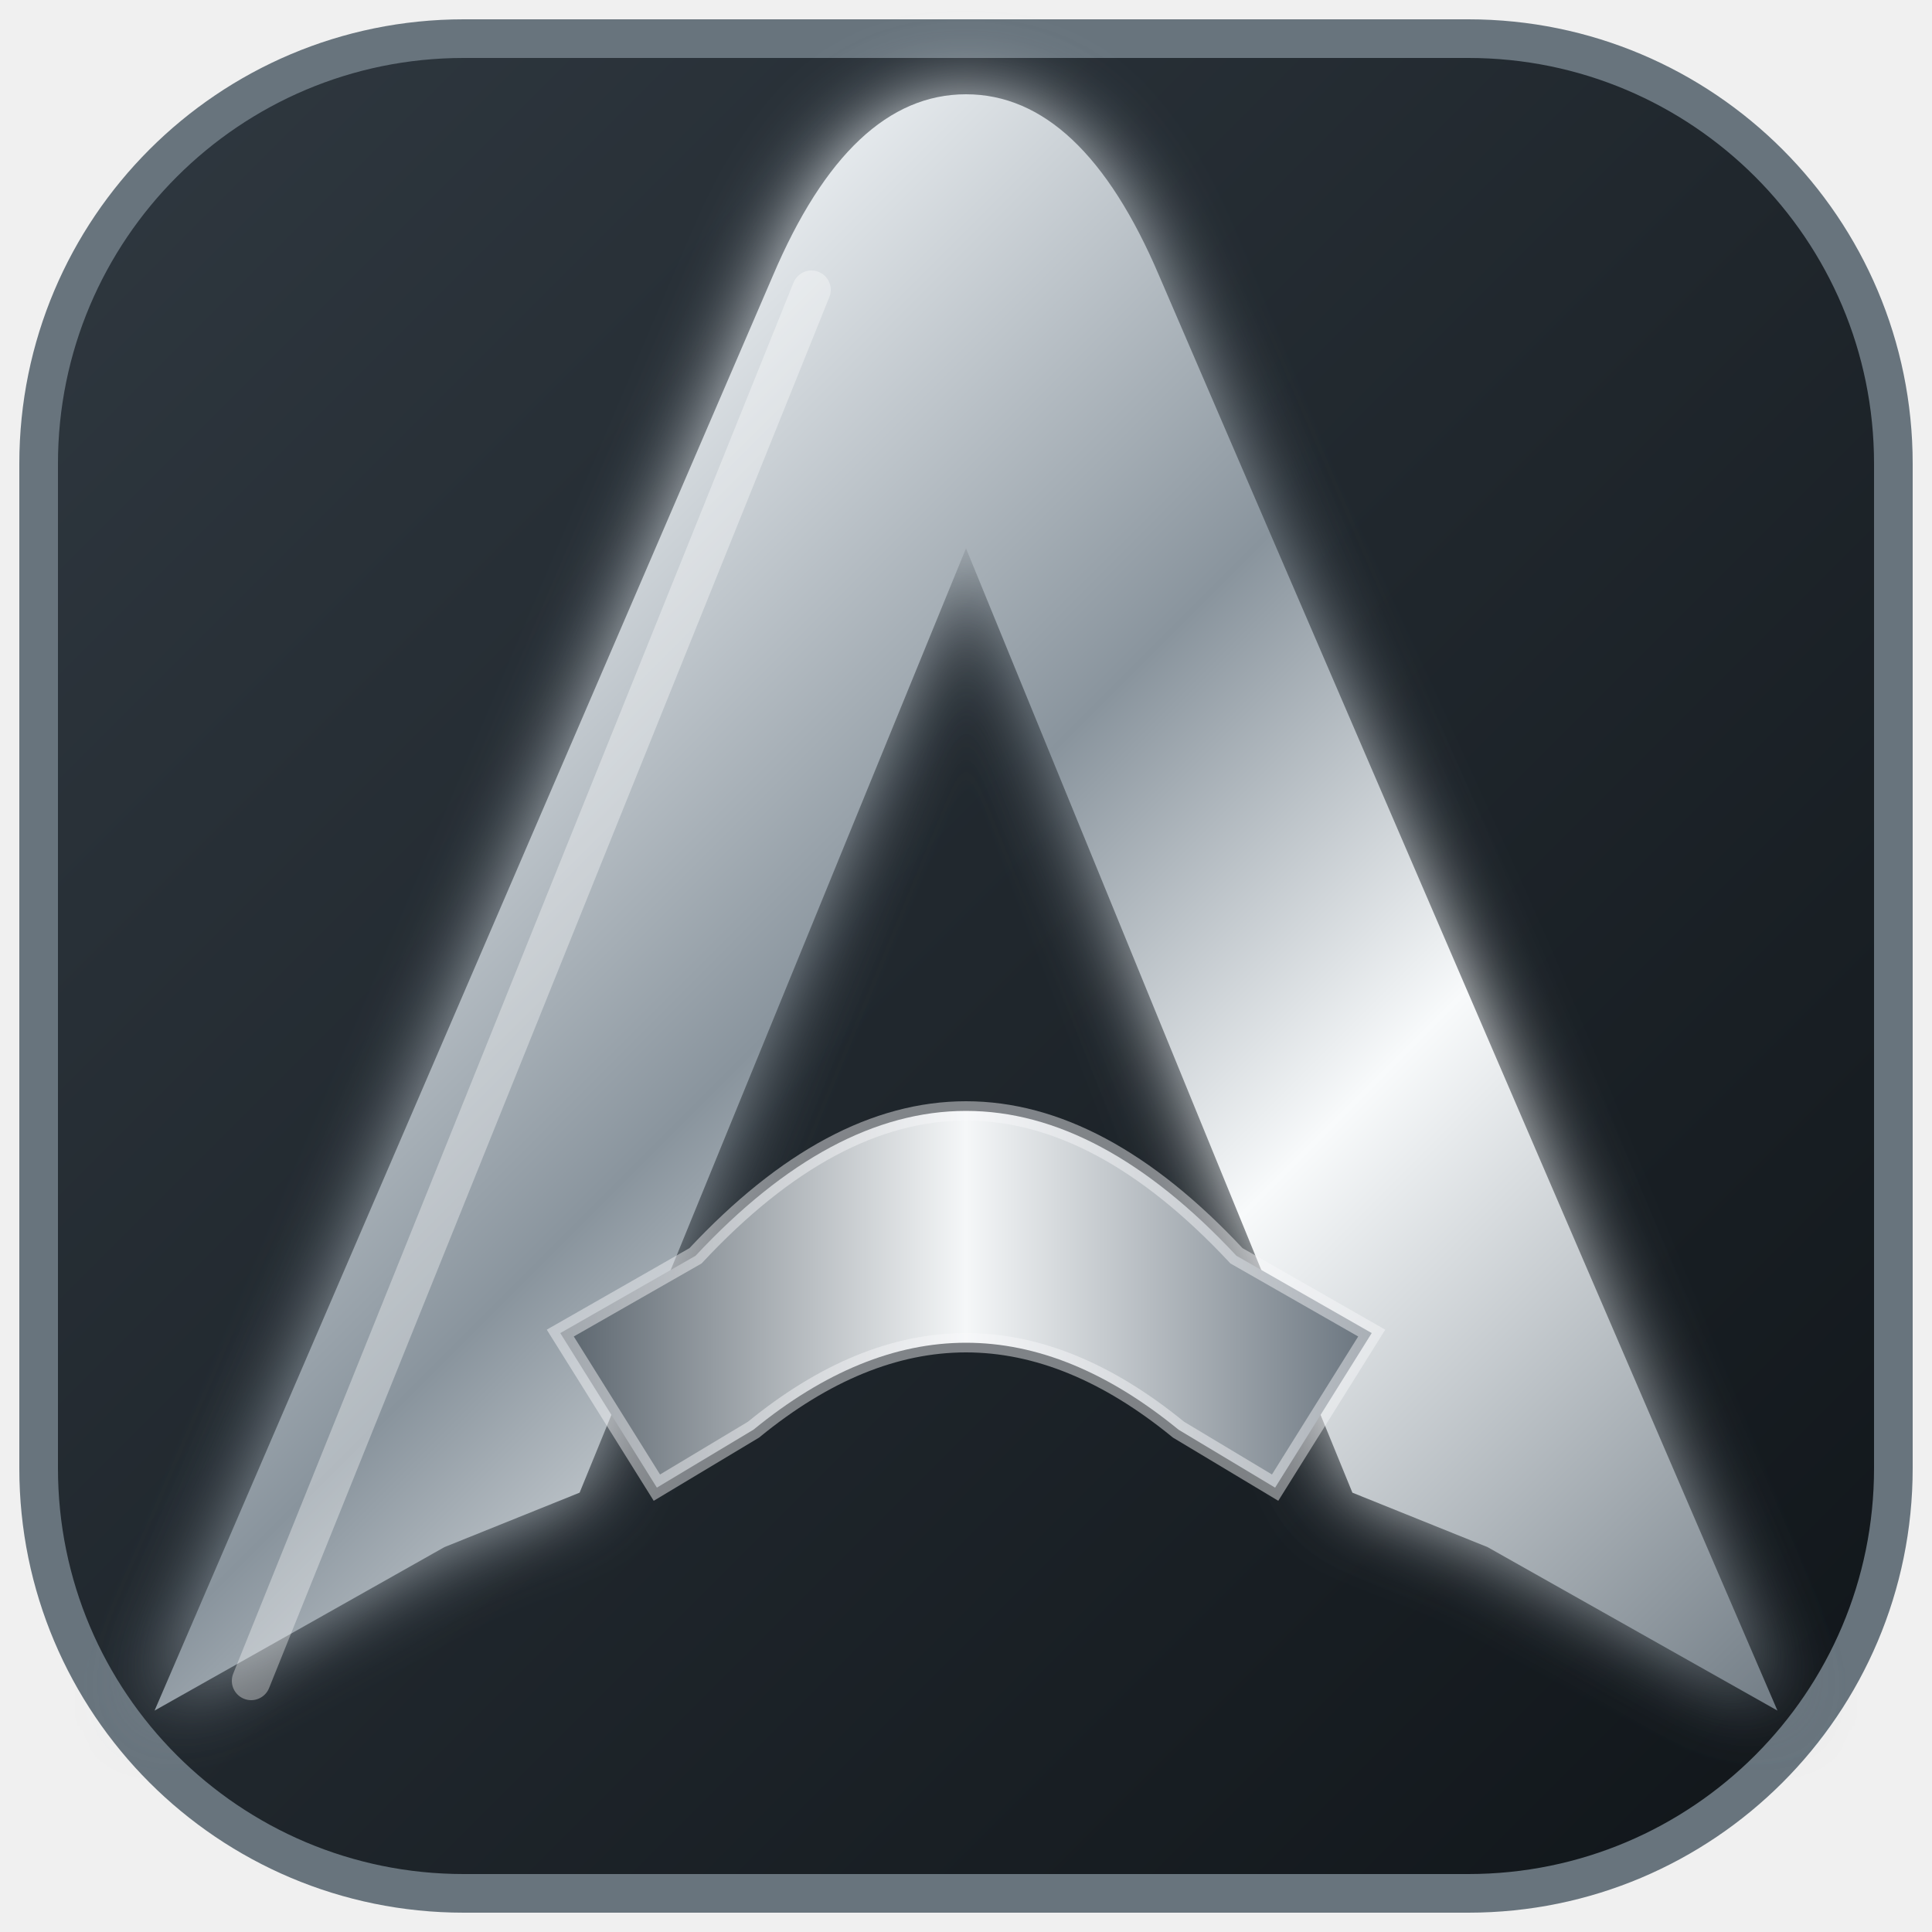
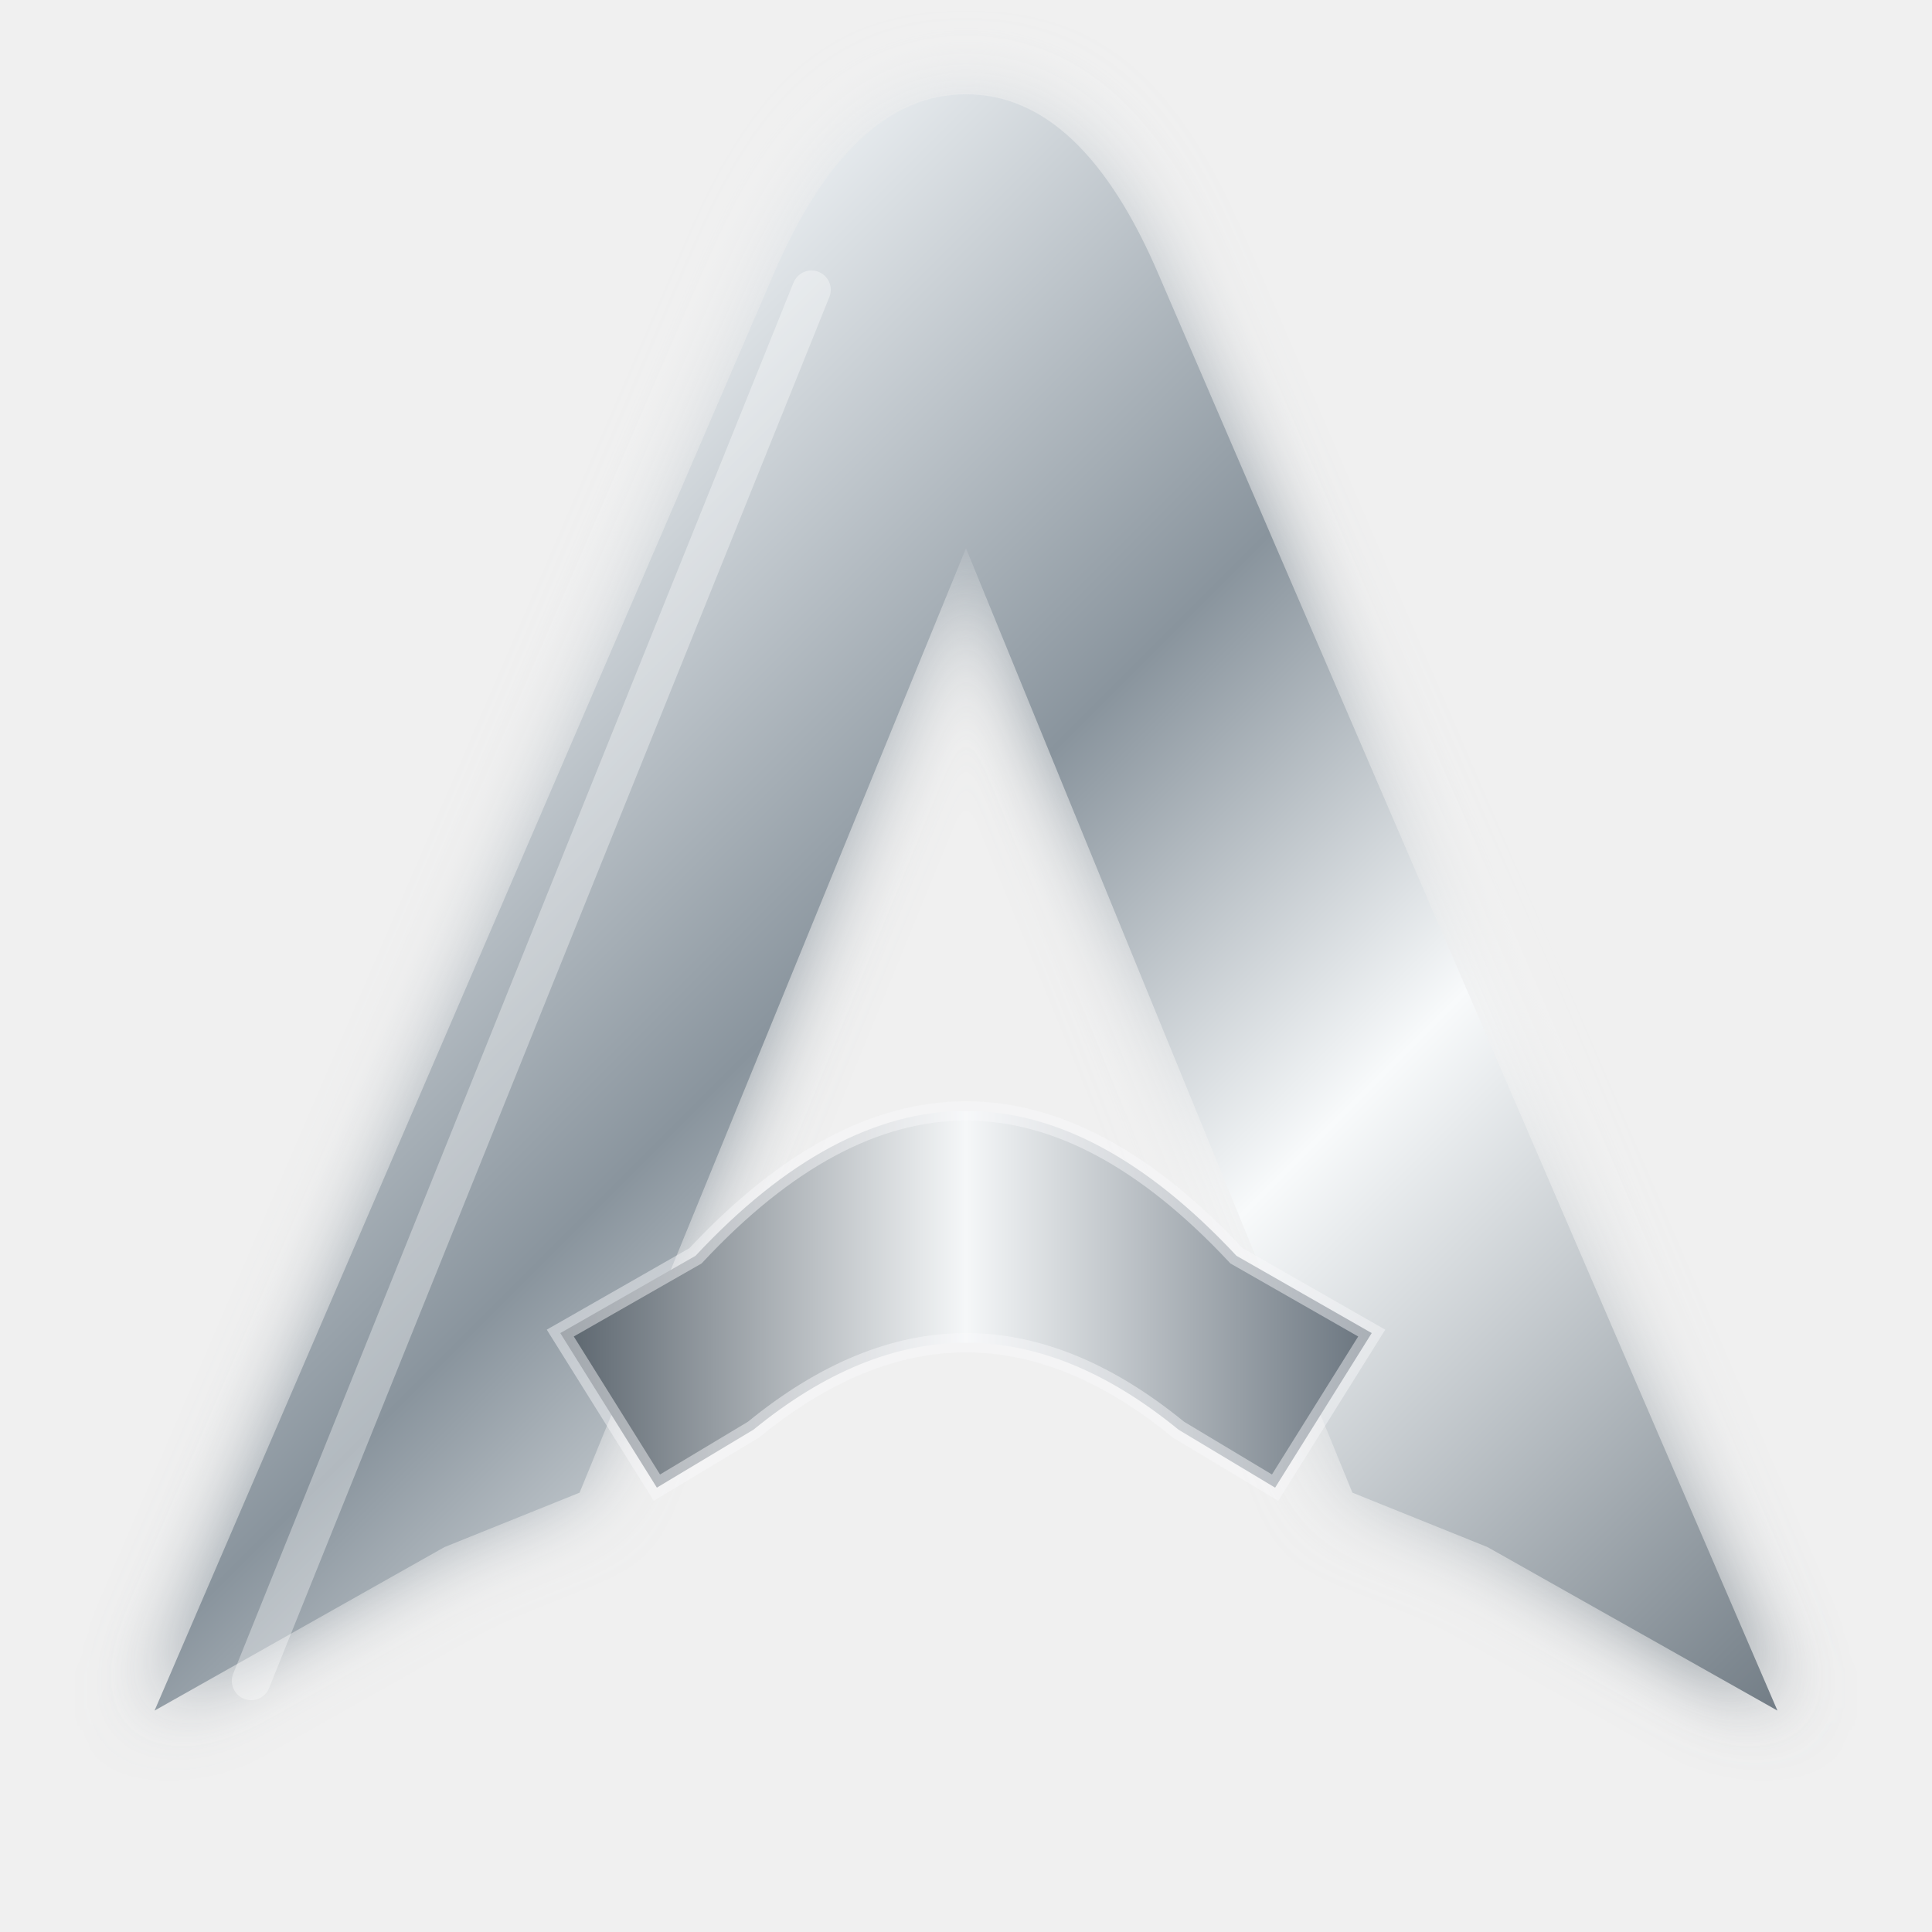
<svg xmlns="http://www.w3.org/2000/svg" viewBox="0 0 100 100">
  <defs>
-     <linearGradient id="tile" x1="0" y1="0" x2="1" y2="1">
-       <stop offset="0" stop-color="#303941" />
-       <stop offset="1" stop-color="#101519" />
-     </linearGradient>
    <linearGradient id="silver" x1="0" y1="0" x2="1" y2="1">
      <stop offset="0" stop-color="#ffffff" />
      <stop offset=".22" stop-color="#e9edf0" />
      <stop offset=".48" stop-color="#89949d" />
      <stop offset=".68" stop-color="#f8fafb" />
      <stop offset="1" stop-color="#707b84" />
    </linearGradient>
    <linearGradient id="bar" x1="0" y1="0" x2="1" y2="0">
      <stop offset="0" stop-color="#59636c" />
      <stop offset=".5" stop-color="#f5f7f8" />
      <stop offset="1" stop-color="#68737d" />
    </linearGradient>
    <filter id="glow" x="-35%" y="-35%" width="170%" height="170%">
      <feGaussianBlur stdDeviation="2" result="b" />
      <feMerge>
        <feMergeNode in="b" />
        <feMergeNode in="SourceGraphic" />
      </feMerge>
    </filter>
  </defs>
-   <rect x="2" y="2" width="96" height="96" rx="22" fill="url(#tile)" stroke="#68747d" stroke-width="2" />
  <path d="M8 91 40 12Q44 2 50 2t10 10l32 79-15-9-7-3-20-52-20 52-7 3Z" fill="url(#silver)" filter="url(#glow)" transform="translate(0 3) scale(1 .94)" />
  <path d="M29 69 36 65Q50 50 64 65l7 4-5 8-5-3q-11-9-22 0l-5 3Z" fill="url(#bar)" stroke="#f8fafb" stroke-opacity=".45" />
  <path d="M13 87 42 15" stroke="#fff" stroke-width="2" stroke-linecap="round" opacity=".35" />
</svg>
